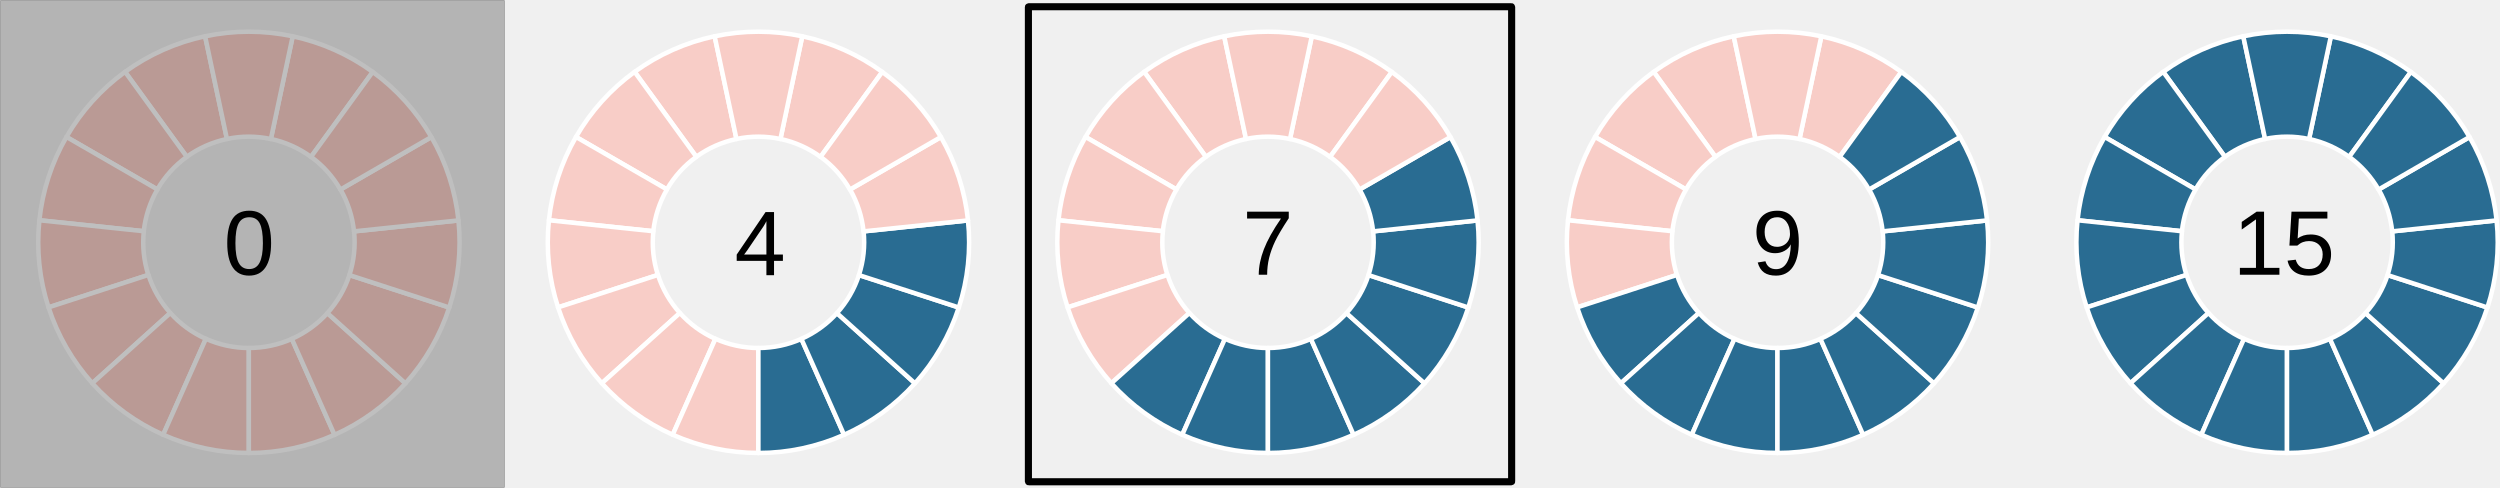
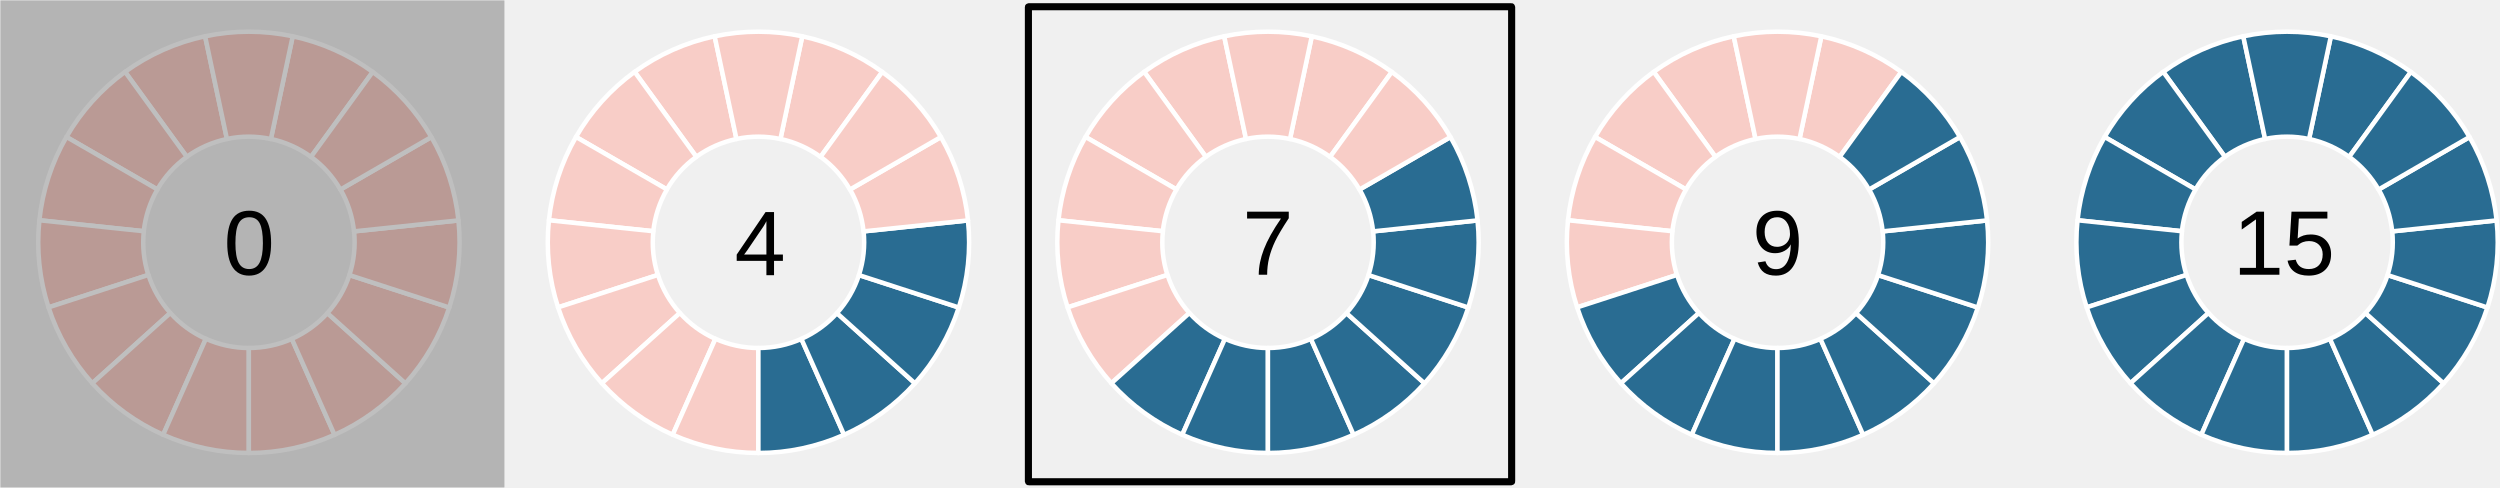
<svg xmlns="http://www.w3.org/2000/svg" width="1105.918mm" height="215.805mm" viewBox="0 0 1105.918 215.805" version="1.1" id="svg891">
  <defs id="defs885" />
  <g id="layer1" transform="translate(527.0119,579.0457)">
    <text xml:space="preserve" style="font-style:normal;font-variant:normal;font-weight:normal;font-stretch:normal;font-size:16.933px;line-height:1.25;font-family:sans-serif;-inkscape-font-specification:'sans-serif, Normal';font-variant-ligatures:normal;font-variant-caps:normal;font-variant-numeric:normal;font-variant-east-asian:normal;letter-spacing:0px;word-spacing:0px;fill:#000000;fill-opacity:1;stroke:none;stroke-width:0.265" x="259.292" y="133.804" id="text1541">
      <tspan id="tspan1543" x="259.292" y="133.804" />
    </text>
    <g id="g1464">
      <path style="fill:#f8cdc7;fill-opacity:1;stroke:#ffffff;stroke-width:1.995;stroke-linecap:round;stroke-linejoin:round;stroke-miterlimit:4;stroke-dasharray:none;stroke-dashoffset:0;stroke-opacity:1" d="m 53.279,-562.989 -9.653,45.411 a 46.76,46.76 12 0 1 17.742,7.938 l 27.31,-37.588 a 93.185,93.186 12 0 0 -35.399,-15.761 z" id="path884-6-8-0-8-83" />
      <path style="fill:#f8cdc7;fill-opacity:1;stroke:#ffffff;stroke-width:1.995;stroke-linecap:round;stroke-linejoin:round;stroke-miterlimit:4;stroke-dasharray:none;stroke-dashoffset:0;stroke-opacity:1" d="m -20.873,-547.246 27.288,37.559 a 46.76,46.76 54 0 1 17.771,-7.873 l -9.66,-45.446 a 93.186,93.185 54 0 0 -35.399,15.761 z" id="path884-6-8-0-8-8-5" />
      <path style="fill:#f8cdc7;fill-opacity:1;stroke:#ffffff;stroke-width:1.995;stroke-linecap:round;stroke-linejoin:round;stroke-miterlimit:4;stroke-dasharray:none;stroke-dashoffset:0;stroke-opacity:1" d="m 14.53,-562.989 9.652,45.411 a 46.76,46.76 78 0 1 19.437,0.035 l 9.66,-45.446 a 93.186,93.185 78 0 0 -38.749,-10e-6 z" id="path884-6-8-0-8-7-6" />
      <path style="fill:#f8cdc7;fill-opacity:1;stroke:#ffffff;stroke-width:1.995;stroke-linecap:round;stroke-linejoin:round;stroke-miterlimit:4;stroke-dasharray:none;stroke-dashoffset:0;stroke-opacity:1" d="m -46.811,-518.465 40.206,23.213 A 46.76,46.76 30 0 1 6.426,-509.672 l -27.309,-37.588 a 93.186,93.185 30 0 0 -25.928,28.796 z" id="path884-6-8-0-8-84-2" />
      <path style="fill:#f8cdc7;fill-opacity:1;stroke:#ffffff;stroke-width:1.995;stroke-linecap:round;stroke-linejoin:round;stroke-miterlimit:4;stroke-dasharray:none;stroke-dashoffset:0;stroke-opacity:1" d="m -58.785,-481.612 46.171,4.853 a 46.76,46.76 6 0 1 6.04,-18.474 l -40.237,-23.231 a 93.186,93.185 6 0 0 -11.974,36.853 z" id="path884-6-8-0-8-76-1" />
      <path style="fill:#f8cdc7;fill-opacity:1;stroke:#ffffff;stroke-width:1.995;stroke-linecap:round;stroke-linejoin:round;stroke-miterlimit:4;stroke-dasharray:none;stroke-dashoffset:0;stroke-opacity:1" d="m -54.735,-443.075 44.153,-14.346 a 46.76,46.76 72 0 1 -1.997,-19.334 l -46.207,-4.857 a 93.185,93.186 72 0 0 4.05,38.537 z" id="path884-6-8-0-8-81-9" />
      <path style="fill:#f8cdc7;fill-opacity:1;stroke:#ffffff;stroke-width:1.995;stroke-linecap:round;stroke-linejoin:round;stroke-miterlimit:4;stroke-dasharray:none;stroke-dashoffset:0;stroke-opacity:1" d="m -35.361,-409.518 34.501,-31.065 a 46.76,46.76 48 0 1 -9.688,-16.85 l -44.188,14.357 a 93.185,93.186 48 0 0 19.375,33.558 z" id="path884-6-8-0-8-9-4" />
      <path style="fill:#296c92;fill-opacity:1;stroke:#ffffff;stroke-width:1.995;stroke-linecap:round;stroke-linejoin:round;stroke-miterlimit:4;stroke-dasharray:none;stroke-dashoffset:0;stroke-opacity:1" d="m -4.025,-386.73 18.883,-42.412 a 46.76,46.76 24 0 1 -15.704,-11.453 l -34.528,31.089 a 93.185,93.186 24 0 0 31.349,22.776 z" id="path884-6-8-0-8-2-6" />
      <path style="fill:#296c92;fill-opacity:1;stroke:#ffffff;stroke-width:1.995;stroke-linecap:round;stroke-linejoin:round;stroke-miterlimit:4;stroke-dasharray:none;stroke-dashoffset:0;stroke-opacity:1" d="m 33.877,-378.673 1.3e-4,-46.426 a 46.76,46.76 90 0 1 -19.005,-4.076 l -18.898,42.445 a 93.186,93.185 90 0 0 37.902,8.056 z" id="path884-6-8-0-8-6-7" />
      <path style="fill:#296c92;fill-opacity:1;stroke:#ffffff;stroke-width:1.995;stroke-linecap:round;stroke-linejoin:round;stroke-miterlimit:4;stroke-dasharray:none;stroke-dashoffset:0;stroke-opacity:1" d="m 71.779,-386.712 -18.883,-42.412 a 46.76,46.76 66 0 1 -19.019,4.007 l -1.6e-4,46.462 a 93.186,93.185 66 0 0 37.902,-8.056 z" id="path884-6-8-0-8-1-3" />
      <path style="fill:#296c92;fill-opacity:1;stroke:#ffffff;stroke-width:1.995;stroke-linecap:round;stroke-linejoin:round;stroke-miterlimit:4;stroke-dasharray:none;stroke-dashoffset:0;stroke-opacity:1" d="m 103.135,-409.471 -34.501,-31.065 a 46.76,46.76 42 0 1 -15.745,11.396 l 18.898,42.445 a 93.186,93.185 42 0 0 31.349,-22.776 z" id="path884-6-8-0-8-64-4" />
      <path style="fill:#296c92;fill-opacity:1;stroke:#ffffff;stroke-width:1.995;stroke-linecap:round;stroke-linejoin:round;stroke-miterlimit:4;stroke-dasharray:none;stroke-dashoffset:0;stroke-opacity:1" d="m 122.523,-443.017 -44.153,-14.346 a 46.76,46.76 18 0 1 -9.749,16.815 l 34.528,31.089 a 93.186,93.185 18 0 0 19.375,-33.558 z" id="path884-6-8-0-8-3-4" />
      <path style="fill:#296c92;fill-opacity:1;stroke:#ffffff;stroke-width:1.995;stroke-linecap:round;stroke-linejoin:round;stroke-miterlimit:4;stroke-dasharray:none;stroke-dashoffset:0;stroke-opacity:1" d="m 126.59,-481.548 -46.171,4.853 a 46.76,46.76 84 0 1 -2.067,19.326 l 44.188,14.358 a 93.185,93.186 84 0 0 4.05,-38.537 z" id="path884-6-8-0-8-5-0" />
      <path style="fill:#296c92;fill-opacity:1;stroke:#ffffff;stroke-width:1.995;stroke-linecap:round;stroke-linejoin:round;stroke-miterlimit:4;stroke-dasharray:none;stroke-dashoffset:0;stroke-opacity:1" d="m 114.634,-518.402 -40.206,23.213 a 46.76,46.76 60 0 1 5.973,18.496 l 46.207,-4.856 a 93.185,93.186 60 0 0 -11.974,-36.853 z" id="path884-6-8-0-8-27-1" />
      <path style="fill:#f8cdc7;fill-opacity:1;stroke:#ffffff;stroke-width:1.995;stroke-linecap:round;stroke-linejoin:round;stroke-miterlimit:4;stroke-dasharray:none;stroke-dashoffset:0;stroke-opacity:1" d="m 88.678,-547.228 -27.288,37.559 a 46.76,46.76 36 0 1 12.979,14.468 l 40.237,-23.231 a 93.185,93.186 36 0 0 -25.928,-28.796 z" id="path884-6-8-0-8-38-7" />
    </g>
    <g id="g1498">
      <path style="fill:#296c92;fill-opacity:1;stroke:#ffffff;stroke-width:1.995;stroke-linecap:round;stroke-linejoin:round;stroke-miterlimit:4;stroke-dasharray:none;stroke-dashoffset:0;stroke-opacity:1" d="m 504.087,-562.989 -9.653,45.411 a 46.76,46.76 12 0 1 17.742,7.938 l 27.31,-37.588 a 93.185,93.186 12 0 0 -35.399,-15.761 z" id="path884-6-8-0-8-0" />
      <path style="fill:#296c92;fill-opacity:1;stroke:#ffffff;stroke-width:1.995;stroke-linecap:round;stroke-linejoin:round;stroke-miterlimit:4;stroke-dasharray:none;stroke-dashoffset:0;stroke-opacity:1" d="m 429.935,-547.246 27.288,37.559 a 46.76,46.76 54 0 1 17.771,-7.873 l -9.66,-45.446 a 93.186,93.185 54 0 0 -35.399,15.761 z" id="path884-6-8-0-8-8-2" />
      <path style="fill:#296c92;fill-opacity:1;stroke:#ffffff;stroke-width:1.995;stroke-linecap:round;stroke-linejoin:round;stroke-miterlimit:4;stroke-dasharray:none;stroke-dashoffset:0;stroke-opacity:1" d="m 465.338,-562.989 9.652,45.411 a 46.76,46.76 78 0 1 19.437,0.035 l 9.66,-45.446 a 93.186,93.185 78 0 0 -38.749,-10e-6 z" id="path884-6-8-0-8-7-2" />
      <path style="fill:#296c92;fill-opacity:1;stroke:#ffffff;stroke-width:1.995;stroke-linecap:round;stroke-linejoin:round;stroke-miterlimit:4;stroke-dasharray:none;stroke-dashoffset:0;stroke-opacity:1" d="m 403.996,-518.465 40.206,23.213 a 46.76,46.76 30 0 1 13.032,-14.421 l -27.309,-37.588 a 93.186,93.185 30 0 0 -25.928,28.796 z" id="path884-6-8-0-8-84-4" />
      <path style="fill:#296c92;fill-opacity:1;stroke:#ffffff;stroke-width:1.995;stroke-linecap:round;stroke-linejoin:round;stroke-miterlimit:4;stroke-dasharray:none;stroke-dashoffset:0;stroke-opacity:1" d="m 392.022,-481.612 46.171,4.853 a 46.76,46.76 6 0 1 6.04,-18.474 l -40.237,-23.231 a 93.186,93.185 6 0 0 -11.974,36.853 z" id="path884-6-8-0-8-76-4" />
      <path style="fill:#296c92;fill-opacity:1;stroke:#ffffff;stroke-width:1.995;stroke-linecap:round;stroke-linejoin:round;stroke-miterlimit:4;stroke-dasharray:none;stroke-dashoffset:0;stroke-opacity:1" d="m 396.073,-443.075 44.153,-14.346 a 46.76,46.76 72 0 1 -1.997,-19.334 l -46.207,-4.857 a 93.185,93.186 72 0 0 4.05,38.537 z" id="path884-6-8-0-8-81-6" />
      <path style="fill:#296c92;fill-opacity:1;stroke:#ffffff;stroke-width:1.995;stroke-linecap:round;stroke-linejoin:round;stroke-miterlimit:4;stroke-dasharray:none;stroke-dashoffset:0;stroke-opacity:1" d="m 415.447,-409.518 34.501,-31.065 a 46.76,46.76 48 0 1 -9.688,-16.85 l -44.188,14.357 a 93.185,93.186 48 0 0 19.375,33.558 z" id="path884-6-8-0-8-9-2" />
      <path style="fill:#296c92;fill-opacity:1;stroke:#ffffff;stroke-width:1.995;stroke-linecap:round;stroke-linejoin:round;stroke-miterlimit:4;stroke-dasharray:none;stroke-dashoffset:0;stroke-opacity:1" d="m 446.782,-386.73 18.883,-42.412 a 46.76,46.76 24 0 1 -15.704,-11.453 l -34.528,31.089 a 93.185,93.186 24 0 0 31.349,22.776 z" id="path884-6-8-0-8-2-8" />
      <path style="fill:#296c92;fill-opacity:1;stroke:#ffffff;stroke-width:1.995;stroke-linecap:round;stroke-linejoin:round;stroke-miterlimit:4;stroke-dasharray:none;stroke-dashoffset:0;stroke-opacity:1" d="m 484.685,-378.673 1.3e-4,-46.426 a 46.76,46.76 90 0 1 -19.005,-4.076 l -18.898,42.445 a 93.186,93.185 90 0 0 37.902,8.056 z" id="path884-6-8-0-8-6-4" />
      <path style="fill:#296c92;fill-opacity:1;stroke:#ffffff;stroke-width:1.995;stroke-linecap:round;stroke-linejoin:round;stroke-miterlimit:4;stroke-dasharray:none;stroke-dashoffset:0;stroke-opacity:1" d="m 522.587,-386.712 -18.883,-42.412 a 46.76,46.76 66 0 1 -19.019,4.007 l -1.6e-4,46.462 a 93.186,93.185 66 0 0 37.902,-8.056 z" id="path884-6-8-0-8-1-1" />
      <path style="fill:#296c92;fill-opacity:1;stroke:#ffffff;stroke-width:1.995;stroke-linecap:round;stroke-linejoin:round;stroke-miterlimit:4;stroke-dasharray:none;stroke-dashoffset:0;stroke-opacity:1" d="m 553.943,-409.471 -34.501,-31.065 a 46.76,46.76 42 0 1 -15.745,11.396 l 18.898,42.445 a 93.186,93.185 42 0 0 31.349,-22.776 z" id="path884-6-8-0-8-64-7" />
      <path style="fill:#296c92;fill-opacity:1;stroke:#ffffff;stroke-width:1.995;stroke-linecap:round;stroke-linejoin:round;stroke-miterlimit:4;stroke-dasharray:none;stroke-dashoffset:0;stroke-opacity:1" d="m 573.331,-443.017 -44.153,-14.346 a 46.76,46.76 18 0 1 -9.749,16.815 l 34.528,31.089 a 93.186,93.185 18 0 0 19.375,-33.558 z" id="path884-6-8-0-8-3-2" />
      <path style="fill:#296c92;fill-opacity:1;stroke:#ffffff;stroke-width:1.995;stroke-linecap:round;stroke-linejoin:round;stroke-miterlimit:4;stroke-dasharray:none;stroke-dashoffset:0;stroke-opacity:1" d="m 577.398,-481.548 -46.171,4.853 a 46.76,46.76 84 0 1 -2.067,19.326 l 44.188,14.358 a 93.185,93.186 84 0 0 4.05,-38.537 z" id="path884-6-8-0-8-5-7" />
      <path style="fill:#296c92;fill-opacity:1;stroke:#ffffff;stroke-width:1.995;stroke-linecap:round;stroke-linejoin:round;stroke-miterlimit:4;stroke-dasharray:none;stroke-dashoffset:0;stroke-opacity:1" d="m 565.442,-518.402 -40.206,23.213 a 46.76,46.76 60 0 1 5.973,18.496 l 46.207,-4.856 a 93.185,93.186 60 0 0 -11.974,-36.853 z" id="path884-6-8-0-8-27-0" />
      <path style="fill:#296c92;fill-opacity:1;stroke:#ffffff;stroke-width:1.995;stroke-linecap:round;stroke-linejoin:round;stroke-miterlimit:4;stroke-dasharray:none;stroke-dashoffset:0;stroke-opacity:1" d="m 539.486,-547.228 -27.288,37.559 a 46.76,46.76 36 0 1 12.979,14.468 l 40.237,-23.231 a 93.185,93.186 36 0 0 -25.928,-28.796 z" id="path884-6-8-0-8-38-6" />
    </g>
    <g id="g1481">
      <path style="fill:#f8cdc7;fill-opacity:1;stroke:#ffffff;stroke-width:1.995;stroke-linecap:round;stroke-linejoin:round;stroke-miterlimit:4;stroke-dasharray:none;stroke-dashoffset:0;stroke-opacity:1" d="m 278.683,-562.989 -9.653,45.411 a 46.76,46.76 12 0 1 17.742,7.938 l 27.31,-37.588 a 93.185,93.186 12 0 0 -35.399,-15.761 z" id="path884-6-8-0-8-83-3" />
      <path style="fill:#f8cdc7;fill-opacity:1;stroke:#ffffff;stroke-width:1.995;stroke-linecap:round;stroke-linejoin:round;stroke-miterlimit:4;stroke-dasharray:none;stroke-dashoffset:0;stroke-opacity:1" d="m 204.531,-547.246 27.288,37.559 a 46.76,46.76 54 0 1 17.771,-7.873 l -9.66,-45.446 a 93.186,93.185 54 0 0 -35.399,15.761 z" id="path884-6-8-0-8-8-5-0" />
      <path style="fill:#f8cdc7;fill-opacity:1;stroke:#ffffff;stroke-width:1.995;stroke-linecap:round;stroke-linejoin:round;stroke-miterlimit:4;stroke-dasharray:none;stroke-dashoffset:0;stroke-opacity:1" d="m 239.934,-562.989 9.652,45.411 a 46.76,46.76 78 0 1 19.437,0.035 l 9.66,-45.446 a 93.186,93.185 78 0 0 -38.749,-10e-6 z" id="path884-6-8-0-8-7-6-2" />
      <path style="fill:#f8cdc7;fill-opacity:1;stroke:#ffffff;stroke-width:1.995;stroke-linecap:round;stroke-linejoin:round;stroke-miterlimit:4;stroke-dasharray:none;stroke-dashoffset:0;stroke-opacity:1" d="m 178.593,-518.465 40.206,23.213 a 46.76,46.76 30 0 1 13.032,-14.421 l -27.309,-37.588 a 93.186,93.185 30 0 0 -25.928,28.796 z" id="path884-6-8-0-8-84-2-7" />
      <path style="fill:#f8cdc7;fill-opacity:1;stroke:#ffffff;stroke-width:1.995;stroke-linecap:round;stroke-linejoin:round;stroke-miterlimit:4;stroke-dasharray:none;stroke-dashoffset:0;stroke-opacity:1" d="m 166.618,-481.612 46.171,4.853 a 46.76,46.76 6 0 1 6.04,-18.474 l -40.237,-23.231 a 93.186,93.185 6 0 0 -11.974,36.853 z" id="path884-6-8-0-8-76-1-8" />
      <path style="fill:#f8cdc7;fill-opacity:1;stroke:#ffffff;stroke-width:1.995;stroke-linecap:round;stroke-linejoin:round;stroke-miterlimit:4;stroke-dasharray:none;stroke-dashoffset:0;stroke-opacity:1" d="m 170.669,-443.075 44.153,-14.346 a 46.76,46.76 72 0 1 -1.997,-19.334 l -46.207,-4.857 a 93.185,93.186 72 0 0 4.05,38.537 z" id="path884-6-8-0-8-81-9-5" />
      <path style="fill:#296c92;fill-opacity:1;stroke:#ffffff;stroke-width:1.995;stroke-linecap:round;stroke-linejoin:round;stroke-miterlimit:4;stroke-dasharray:none;stroke-dashoffset:0;stroke-opacity:1" d="m 190.043,-409.518 34.501,-31.065 a 46.76,46.76 48 0 1 -9.688,-16.85 l -44.188,14.357 a 93.185,93.186 48 0 0 19.375,33.558 z" id="path884-6-8-0-8-9-4-3" />
      <path style="fill:#296c92;fill-opacity:1;stroke:#ffffff;stroke-width:1.995;stroke-linecap:round;stroke-linejoin:round;stroke-miterlimit:4;stroke-dasharray:none;stroke-dashoffset:0;stroke-opacity:1" d="m 221.378,-386.73 18.883,-42.412 a 46.76,46.76 24 0 1 -15.704,-11.453 l -34.528,31.089 a 93.185,93.186 24 0 0 31.349,22.776 z" id="path884-6-8-0-8-2-6-9" />
      <path style="fill:#296c92;fill-opacity:1;stroke:#ffffff;stroke-width:1.995;stroke-linecap:round;stroke-linejoin:round;stroke-miterlimit:4;stroke-dasharray:none;stroke-dashoffset:0;stroke-opacity:1" d="m 259.281,-378.673 1.3e-4,-46.426 a 46.76,46.76 90 0 1 -19.005,-4.076 l -18.898,42.445 a 93.186,93.185 90 0 0 37.902,8.056 z" id="path884-6-8-0-8-6-7-5" />
      <path style="fill:#296c92;fill-opacity:1;stroke:#ffffff;stroke-width:1.995;stroke-linecap:round;stroke-linejoin:round;stroke-miterlimit:4;stroke-dasharray:none;stroke-dashoffset:0;stroke-opacity:1" d="m 297.183,-386.712 -18.883,-42.412 a 46.76,46.76 66 0 1 -19.019,4.007 l -1.6e-4,46.462 a 93.186,93.185 66 0 0 37.902,-8.056 z" id="path884-6-8-0-8-1-3-0" />
      <path style="fill:#296c92;fill-opacity:1;stroke:#ffffff;stroke-width:1.995;stroke-linecap:round;stroke-linejoin:round;stroke-miterlimit:4;stroke-dasharray:none;stroke-dashoffset:0;stroke-opacity:1" d="m 328.539,-409.471 -34.501,-31.065 a 46.76,46.76 42 0 1 -15.745,11.396 l 18.898,42.445 a 93.186,93.185 42 0 0 31.349,-22.776 z" id="path884-6-8-0-8-64-4-6" />
      <path style="fill:#296c92;fill-opacity:1;stroke:#ffffff;stroke-width:1.995;stroke-linecap:round;stroke-linejoin:round;stroke-miterlimit:4;stroke-dasharray:none;stroke-dashoffset:0;stroke-opacity:1" d="m 347.927,-443.017 -44.153,-14.346 a 46.76,46.76 18 0 1 -9.749,16.815 l 34.528,31.089 a 93.186,93.185 18 0 0 19.375,-33.558 z" id="path884-6-8-0-8-3-4-7" />
      <path style="fill:#296c92;fill-opacity:1;stroke:#ffffff;stroke-width:1.995;stroke-linecap:round;stroke-linejoin:round;stroke-miterlimit:4;stroke-dasharray:none;stroke-dashoffset:0;stroke-opacity:1" d="m 351.994,-481.548 -46.171,4.853 a 46.76,46.76 84 0 1 -2.067,19.326 l 44.188,14.358 a 93.185,93.186 84 0 0 4.05,-38.537 z" id="path884-6-8-0-8-5-0-0" />
      <path style="fill:#296c92;fill-opacity:1;stroke:#ffffff;stroke-width:1.995;stroke-linecap:round;stroke-linejoin:round;stroke-miterlimit:4;stroke-dasharray:none;stroke-dashoffset:0;stroke-opacity:1" d="m 340.038,-518.402 -40.206,23.213 a 46.76,46.76 60 0 1 5.973,18.496 l 46.207,-4.856 a 93.185,93.186 60 0 0 -11.974,-36.853 z" id="path884-6-8-0-8-27-1-5" />
      <path style="fill:#296c92;fill-opacity:1;stroke:#ffffff;stroke-width:1.995;stroke-linecap:round;stroke-linejoin:round;stroke-miterlimit:4;stroke-dasharray:none;stroke-dashoffset:0;stroke-opacity:1" d="m 314.082,-547.228 -27.288,37.559 a 46.76,46.76 36 0 1 12.979,14.468 l 40.237,-23.231 a 93.185,93.186 36 0 0 -25.928,-28.796 z" id="path884-6-8-0-8-38-7-1" />
    </g>
    <g id="g1447">
      <path style="fill:#f8cdc7;fill-opacity:1;stroke:#ffffff;stroke-width:1.995;stroke-linecap:round;stroke-linejoin:round;stroke-miterlimit:4;stroke-dasharray:none;stroke-dashoffset:0;stroke-opacity:1" d="m -172.125,-562.989 -9.653,45.411 a 46.76,46.76 12 0 1 17.742,7.938 l 27.31,-37.588 a 93.185,93.186 12 0 0 -35.399,-15.761 z" id="path884-6-8-0-8-98" />
      <path style="fill:#f8cdc7;fill-opacity:1;stroke:#ffffff;stroke-width:1.995;stroke-linecap:round;stroke-linejoin:round;stroke-miterlimit:4;stroke-dasharray:none;stroke-dashoffset:0;stroke-opacity:1" d="m -246.276,-547.246 27.288,37.559 a 46.76,46.76 54 0 1 17.771,-7.873 l -9.66,-45.446 a 93.186,93.185 54 0 0 -35.399,15.761 z" id="path884-6-8-0-8-8-27" />
      <path style="fill:#f8cdc7;fill-opacity:1;stroke:#ffffff;stroke-width:1.995;stroke-linecap:round;stroke-linejoin:round;stroke-miterlimit:4;stroke-dasharray:none;stroke-dashoffset:0;stroke-opacity:1" d="m -210.874,-562.989 9.652,45.411 a 46.76,46.76 78 0 1 19.437,0.035 l 9.66,-45.446 a 93.186,93.185 78 0 0 -38.749,-10e-6 z" id="path884-6-8-0-8-7-8" />
      <path style="fill:#f8cdc7;fill-opacity:1;stroke:#ffffff;stroke-width:1.995;stroke-linecap:round;stroke-linejoin:round;stroke-miterlimit:4;stroke-dasharray:none;stroke-dashoffset:0;stroke-opacity:1" d="m -272.215,-518.465 40.206,23.213 a 46.76,46.76 30 0 1 13.032,-14.421 l -27.309,-37.588 a 93.186,93.185 30 0 0 -25.928,28.796 z" id="path884-6-8-0-8-84-24" />
      <path style="fill:#f8cdc7;fill-opacity:1;stroke:#ffffff;stroke-width:1.995;stroke-linecap:round;stroke-linejoin:round;stroke-miterlimit:4;stroke-dasharray:none;stroke-dashoffset:0;stroke-opacity:1" d="m -284.189,-481.612 46.171,4.853 a 46.76,46.76 6 0 1 6.04,-18.474 l -40.237,-23.231 a 93.186,93.185 6 0 0 -11.974,36.853 z" id="path884-6-8-0-8-76-5" />
      <path style="fill:#f8cdc7;fill-opacity:1;stroke:#ffffff;stroke-width:1.995;stroke-linecap:round;stroke-linejoin:round;stroke-miterlimit:4;stroke-dasharray:none;stroke-dashoffset:0;stroke-opacity:1" d="m -280.139,-443.075 44.153,-14.346 a 46.76,46.76 72 0 1 -1.997,-19.334 l -46.207,-4.857 a 93.185,93.186 72 0 0 4.05,38.537 z" id="path884-6-8-0-8-81-2" />
      <path style="fill:#f8cdc7;fill-opacity:1;stroke:#ffffff;stroke-width:1.995;stroke-linecap:round;stroke-linejoin:round;stroke-miterlimit:4;stroke-dasharray:none;stroke-dashoffset:0;stroke-opacity:1" d="m -260.764,-409.518 34.501,-31.065 a 46.76,46.76 48 0 1 -9.688,-16.85 l -44.188,14.357 a 93.185,93.186 48 0 0 19.375,33.558 z" id="path884-6-8-0-8-9-28" />
      <path style="fill:#f8cdc7;fill-opacity:1;stroke:#ffffff;stroke-width:1.995;stroke-linecap:round;stroke-linejoin:round;stroke-miterlimit:4;stroke-dasharray:none;stroke-dashoffset:0;stroke-opacity:1" d="m -229.429,-386.729 18.883,-42.412 a 46.76,46.76 24 0 1 -15.704,-11.453 l -34.528,31.089 a 93.185,93.186 24 0 0 31.349,22.776 z" id="path884-6-8-0-8-2-4" />
      <path style="fill:#f8cdc7;fill-opacity:1;stroke:#ffffff;stroke-width:1.995;stroke-linecap:round;stroke-linejoin:round;stroke-miterlimit:4;stroke-dasharray:none;stroke-dashoffset:0;stroke-opacity:1" d="m -191.527,-378.673 1.3e-4,-46.426 a 46.76,46.76 90 0 1 -19.005,-4.076 l -18.898,42.445 a 93.186,93.185 90 0 0 37.902,8.056 z" id="path884-6-8-0-8-6-8" />
      <path style="fill:#296c92;fill-opacity:1;stroke:#ffffff;stroke-width:1.995;stroke-linecap:round;stroke-linejoin:round;stroke-miterlimit:4;stroke-dasharray:none;stroke-dashoffset:0;stroke-opacity:1" d="m -153.625,-386.712 -18.883,-42.412 a 46.76,46.76 66 0 1 -19.019,4.007 l -1.6e-4,46.462 a 93.186,93.185 66 0 0 37.902,-8.056 z" id="path884-6-8-0-8-1-8" />
      <path style="fill:#296c92;fill-opacity:1;stroke:#ffffff;stroke-width:1.995;stroke-linecap:round;stroke-linejoin:round;stroke-miterlimit:4;stroke-dasharray:none;stroke-dashoffset:0;stroke-opacity:1" d="m -122.269,-409.471 -34.501,-31.065 a 46.76,46.76 42 0 1 -15.745,11.396 l 18.898,42.445 a 93.186,93.185 42 0 0 31.349,-22.776 z" id="path884-6-8-0-8-64-6" />
      <path style="fill:#296c92;fill-opacity:1;stroke:#ffffff;stroke-width:1.995;stroke-linecap:round;stroke-linejoin:round;stroke-miterlimit:4;stroke-dasharray:none;stroke-dashoffset:0;stroke-opacity:1" d="m -102.881,-443.017 -44.153,-14.346 a 46.76,46.76 18 0 1 -9.749,16.815 l 34.528,31.089 a 93.186,93.185 18 0 0 19.375,-33.558 z" id="path884-6-8-0-8-3-5" />
      <path style="fill:#296c92;fill-opacity:1;stroke:#ffffff;stroke-width:1.995;stroke-linecap:round;stroke-linejoin:round;stroke-miterlimit:4;stroke-dasharray:none;stroke-dashoffset:0;stroke-opacity:1" d="m -98.813,-481.548 -46.171,4.853 a 46.76,46.76 84 0 1 -2.067,19.326 l 44.188,14.358 a 93.185,93.186 84 0 0 4.05,-38.537 z" id="path884-6-8-0-8-5-3" />
      <path style="fill:#f8cdc7;fill-opacity:1;stroke:#ffffff;stroke-width:1.995;stroke-linecap:round;stroke-linejoin:round;stroke-miterlimit:4;stroke-dasharray:none;stroke-dashoffset:0;stroke-opacity:1" d="m -110.77,-518.402 -40.206,23.213 a 46.76,46.76 60 0 1 5.973,18.496 l 46.207,-4.856 a 93.185,93.186 60 0 0 -11.974,-36.853 z" id="path884-6-8-0-8-27-9" />
      <path style="fill:#f8cdc7;fill-opacity:1;stroke:#ffffff;stroke-width:1.995;stroke-linecap:round;stroke-linejoin:round;stroke-miterlimit:4;stroke-dasharray:none;stroke-dashoffset:0;stroke-opacity:1" d="m -136.726,-547.228 -27.288,37.559 a 46.76,46.76 36 0 1 12.979,14.468 l 40.237,-23.231 a 93.185,93.186 36 0 0 -25.928,-28.796 z" id="path884-6-8-0-8-38-5" />
    </g>
    <g id="g1400">
      <g id="g860" transform="translate(-267.9739,-882.3246)">
        <path style="fill:#f8cdc7;fill-opacity:1;stroke:#ffffff;stroke-width:1.995;stroke-linecap:round;stroke-linejoin:round;stroke-miterlimit:4;stroke-dasharray:none;stroke-dashoffset:0;stroke-opacity:1" d="m -129.555,319.336 -9.653,45.411 a 46.76,46.76 12 0 1 17.742,7.938 l 27.31,-37.588 A 93.185,93.186 12 0 0 -129.555,319.336 Z" id="path884-6-8-0-8" />
        <path style="fill:#f8cdc7;fill-opacity:1;stroke:#ffffff;stroke-width:1.995;stroke-linecap:round;stroke-linejoin:round;stroke-miterlimit:4;stroke-dasharray:none;stroke-dashoffset:0;stroke-opacity:1" d="m -203.706,335.078 27.288,37.559 a 46.76,46.76 54 0 1 17.771,-7.873 l -9.66,-45.446 a 93.186,93.185 54 0 0 -35.399,15.761 z" id="path884-6-8-0-8-8" />
        <path style="fill:#f8cdc7;fill-opacity:1;stroke:#ffffff;stroke-width:1.995;stroke-linecap:round;stroke-linejoin:round;stroke-miterlimit:4;stroke-dasharray:none;stroke-dashoffset:0;stroke-opacity:1" d="m -168.304,319.335 9.652,45.411 a 46.76,46.76 78 0 1 19.437,0.035 l 9.66,-45.446 a 93.186,93.185 78 0 0 -38.749,-10e-6 z" id="path884-6-8-0-8-7" />
        <path style="fill:#f8cdc7;fill-opacity:1;stroke:#ffffff;stroke-width:1.995;stroke-linecap:round;stroke-linejoin:round;stroke-miterlimit:4;stroke-dasharray:none;stroke-dashoffset:0;stroke-opacity:1" d="m -229.645,363.86 40.206,23.213 a 46.76,46.76 30 0 1 13.032,-14.421 l -27.309,-37.588 a 93.186,93.185 30 0 0 -25.928,28.796 z" id="path884-6-8-0-8-84" />
        <path style="fill:#f8cdc7;fill-opacity:1;stroke:#ffffff;stroke-width:1.995;stroke-linecap:round;stroke-linejoin:round;stroke-miterlimit:4;stroke-dasharray:none;stroke-dashoffset:0;stroke-opacity:1" d="m -241.619,400.713 46.171,4.853 a 46.76,46.76 6 0 1 6.04,-18.474 l -40.237,-23.231 a 93.186,93.185 6 0 0 -11.974,36.853 z" id="path884-6-8-0-8-76" />
        <path style="fill:#f8cdc7;fill-opacity:1;stroke:#ffffff;stroke-width:1.995;stroke-linecap:round;stroke-linejoin:round;stroke-miterlimit:4;stroke-dasharray:none;stroke-dashoffset:0;stroke-opacity:1" d="m -237.569,439.249 44.153,-14.346 a 46.76,46.76 72 0 1 -1.997,-19.334 l -46.207,-4.857 a 93.185,93.186 72 0 0 4.05,38.537 z" id="path884-6-8-0-8-81" />
        <path style="fill:#f8cdc7;fill-opacity:1;stroke:#ffffff;stroke-width:1.995;stroke-linecap:round;stroke-linejoin:round;stroke-miterlimit:4;stroke-dasharray:none;stroke-dashoffset:0;stroke-opacity:1" d="m -218.194,472.807 34.501,-31.065 a 46.76,46.76 48 0 1 -9.688,-16.85 l -44.188,14.357 a 93.185,93.186 48 0 0 19.375,33.558 z" id="path884-6-8-0-8-9" />
        <path style="fill:#f8cdc7;fill-opacity:1;stroke:#ffffff;stroke-width:1.995;stroke-linecap:round;stroke-linejoin:round;stroke-miterlimit:4;stroke-dasharray:none;stroke-dashoffset:0;stroke-opacity:1" d="m -186.859,495.595 18.883,-42.412 a 46.76,46.76 24 0 1 -15.704,-11.453 l -34.528,31.089 a 93.185,93.186 24 0 0 31.349,22.776 z" id="path884-6-8-0-8-2" />
        <path style="fill:#f8cdc7;fill-opacity:1;stroke:#ffffff;stroke-width:1.995;stroke-linecap:round;stroke-linejoin:round;stroke-miterlimit:4;stroke-dasharray:none;stroke-dashoffset:0;stroke-opacity:1" d="m -148.957,503.651 1.3e-4,-46.426 a 46.76,46.76 90 0 1 -19.005,-4.076 l -18.898,42.445 a 93.186,93.185 90 0 0 37.902,8.056 z" id="path884-6-8-0-8-6" />
        <path style="fill:#f8cdc7;fill-opacity:1;stroke:#ffffff;stroke-width:1.995;stroke-linecap:round;stroke-linejoin:round;stroke-miterlimit:4;stroke-dasharray:none;stroke-dashoffset:0;stroke-opacity:1" d="m -111.055,495.613 -18.883,-42.412 a 46.76,46.76 66 0 1 -19.019,4.007 l -1.6e-4,46.462 a 93.186,93.185 66 0 0 37.902,-8.056 z" id="path884-6-8-0-8-1" />
        <path style="fill:#f8cdc7;fill-opacity:1;stroke:#ffffff;stroke-width:1.995;stroke-linecap:round;stroke-linejoin:round;stroke-miterlimit:4;stroke-dasharray:none;stroke-dashoffset:0;stroke-opacity:1" d="m -79.699,472.853 -34.501,-31.065 a 46.76,46.76 42 0 1 -15.745,11.396 l 18.898,42.445 a 93.186,93.185 42 0 0 31.349,-22.776 z" id="path884-6-8-0-8-64" />
        <path style="fill:#f8cdc7;fill-opacity:1;stroke:#ffffff;stroke-width:1.995;stroke-linecap:round;stroke-linejoin:round;stroke-miterlimit:4;stroke-dasharray:none;stroke-dashoffset:0;stroke-opacity:1" d="m -60.311,439.308 -44.153,-14.346 a 46.76,46.76 18 0 1 -9.749,16.815 l 34.528,31.089 a 93.186,93.185 18 0 0 19.375,-33.558 z" id="path884-6-8-0-8-3" />
        <path style="fill:#f8cdc7;fill-opacity:1;stroke:#ffffff;stroke-width:1.995;stroke-linecap:round;stroke-linejoin:round;stroke-miterlimit:4;stroke-dasharray:none;stroke-dashoffset:0;stroke-opacity:1" d="m -56.243,400.777 -46.171,4.853 a 46.76,46.76 84 0 1 -2.067,19.326 l 44.188,14.358 a 93.185,93.186 84 0 0 4.05,-38.537 z" id="path884-6-8-0-8-5" />
        <path style="fill:#f8cdc7;fill-opacity:1;stroke:#ffffff;stroke-width:1.995;stroke-linecap:round;stroke-linejoin:round;stroke-miterlimit:4;stroke-dasharray:none;stroke-dashoffset:0;stroke-opacity:1" d="m -68.2,363.922 -40.206,23.213 a 46.76,46.76 60 0 1 5.973,18.496 l 46.207,-4.856 a 93.185,93.186 60 0 0 -11.974,-36.853 z" id="path884-6-8-0-8-27" />
        <path style="fill:#f8cdc7;fill-opacity:1;stroke:#ffffff;stroke-width:1.995;stroke-linecap:round;stroke-linejoin:round;stroke-miterlimit:4;stroke-dasharray:none;stroke-dashoffset:0;stroke-opacity:1" d="m -94.156,335.096 -27.288,37.559 a 46.76,46.76 36 0 1 12.979,14.468 l 40.237,-23.231 a 93.185,93.186 36 0 0 -25.928,-28.796 z" id="path884-6-8-0-8-38" />
      </g>
      <text xml:space="preserve" style="font-style:normal;font-variant:normal;font-weight:normal;font-stretch:normal;font-size:40.569px;line-height:1.25;font-family:Arial;-inkscape-font-specification:'Arial, Normal';font-variant-ligatures:normal;font-variant-caps:normal;font-variant-numeric:normal;font-variant-east-asian:normal;letter-spacing:0px;word-spacing:0px;fill:#000000;fill-opacity:1;stroke:none;stroke-width:0.265" x="-428.058" y="-457.508" id="text1547-68-8">
        <tspan id="tspan1545-2-3" x="-428.058" y="-457.508" style="font-style:normal;font-variant:normal;font-weight:normal;font-stretch:normal;font-size:40.569px;font-family:Arial;-inkscape-font-specification:'Arial, Normal';font-variant-ligatures:normal;font-variant-caps:normal;font-variant-numeric:normal;font-variant-east-asian:normal;stroke-width:0.265">0</tspan>
      </text>
    </g>
    <text xml:space="preserve" style="font-style:normal;font-variant:normal;font-weight:normal;font-stretch:normal;font-size:40.569px;line-height:1.25;font-family:Arial;-inkscape-font-specification:'Arial, Normal';font-variant-ligatures:normal;font-variant-caps:normal;font-variant-numeric:normal;font-variant-east-asian:normal;letter-spacing:0px;word-spacing:0px;fill:#000000;fill-opacity:1;stroke:none;stroke-width:0.265" x="-202.06" y="-457.32" id="text1547-68-2">
      <tspan id="tspan1545-2-5" x="-202.06" y="-457.32" style="font-style:normal;font-variant:normal;font-weight:normal;font-stretch:normal;font-size:40.569px;font-family:Arial;-inkscape-font-specification:'Arial, Normal';font-variant-ligatures:normal;font-variant-caps:normal;font-variant-numeric:normal;font-variant-east-asian:normal;stroke-width:0.265">4</tspan>
    </text>
    <text xml:space="preserve" style="font-style:normal;font-variant:normal;font-weight:normal;font-stretch:normal;font-size:40.569px;line-height:1.25;font-family:Arial;-inkscape-font-specification:'Arial, Normal';font-variant-ligatures:normal;font-variant-caps:normal;font-variant-numeric:normal;font-variant-east-asian:normal;letter-spacing:0px;word-spacing:0px;fill:#000000;fill-opacity:1;stroke:none;stroke-width:0.265" x="22.581" y="-457.508" id="text1547-68-5-2">
      <tspan id="tspan1545-2-8-3" x="22.581" y="-457.508" style="font-style:normal;font-variant:normal;font-weight:normal;font-stretch:normal;font-size:40.569px;font-family:Arial;-inkscape-font-specification:'Arial, Normal';font-variant-ligatures:normal;font-variant-caps:normal;font-variant-numeric:normal;font-variant-east-asian:normal;stroke-width:0.265">7</tspan>
    </text>
    <text xml:space="preserve" style="font-style:normal;font-variant:normal;font-weight:normal;font-stretch:normal;font-size:40.569px;line-height:1.25;font-family:Arial;-inkscape-font-specification:'Arial, Normal';font-variant-ligatures:normal;font-variant-caps:normal;font-variant-numeric:normal;font-variant-east-asian:normal;letter-spacing:0px;word-spacing:0px;fill:#000000;fill-opacity:1;stroke:none;stroke-width:0.265" x="248.074" y="-457.508" id="text1547-68-5-8">
      <tspan id="tspan1545-2-8-8" x="248.074" y="-457.508" style="font-style:normal;font-variant:normal;font-weight:normal;font-stretch:normal;font-size:40.569px;font-family:Arial;-inkscape-font-specification:'Arial, Normal';font-variant-ligatures:normal;font-variant-caps:normal;font-variant-numeric:normal;font-variant-east-asian:normal;stroke-width:0.265">9</tspan>
    </text>
    <text xml:space="preserve" style="font-style:normal;font-variant:normal;font-weight:normal;font-stretch:normal;font-size:40.569px;line-height:1.25;font-family:Arial;-inkscape-font-specification:'Arial, Normal';font-variant-ligatures:normal;font-variant-caps:normal;font-variant-numeric:normal;font-variant-east-asian:normal;letter-spacing:0px;word-spacing:0px;fill:#000000;fill-opacity:1;stroke:none;stroke-width:0.265" x="460.751" y="-457.508" id="text1547-7">
      <tspan id="tspan1545-4" x="460.751" y="-457.508" style="font-style:normal;font-variant:normal;font-weight:normal;font-stretch:normal;font-size:40.569px;font-family:Arial;-inkscape-font-specification:'Arial, Normal';font-variant-ligatures:normal;font-variant-caps:normal;font-variant-numeric:normal;font-variant-east-asian:normal;stroke-width:0.265">15</tspan>
    </text>
-     <rect style="opacity:1;fill:#000000;fill-opacity:0.25;stroke:#000000;stroke-width:0.351;stroke-opacity:0.25" id="rect923" width="222.97" height="215.454" x="-526.836" y="-578.87" ry="0.1" />
+     <rect style="opacity:1;fill:#000000;fill-opacity:0.25;stroke:#000000;stroke-width:0.351;stroke-opacity:0;stroke-miterlimit:4;stroke-dasharray:none" id="rect923" width="222.97" height="215.454" x="-526.836" y="-578.87" ry="0.1" />
    <rect style="opacity:1;fill:#000000;fill-opacity:0;stroke:#000000;stroke-width:3.144;stroke-miterlimit:4;stroke-dasharray:none;stroke-opacity:1" id="rect923-5" width="213.768" height="210.13" x="-72.079" y="-576.067" ry="0.098" />
  </g>
</svg>
